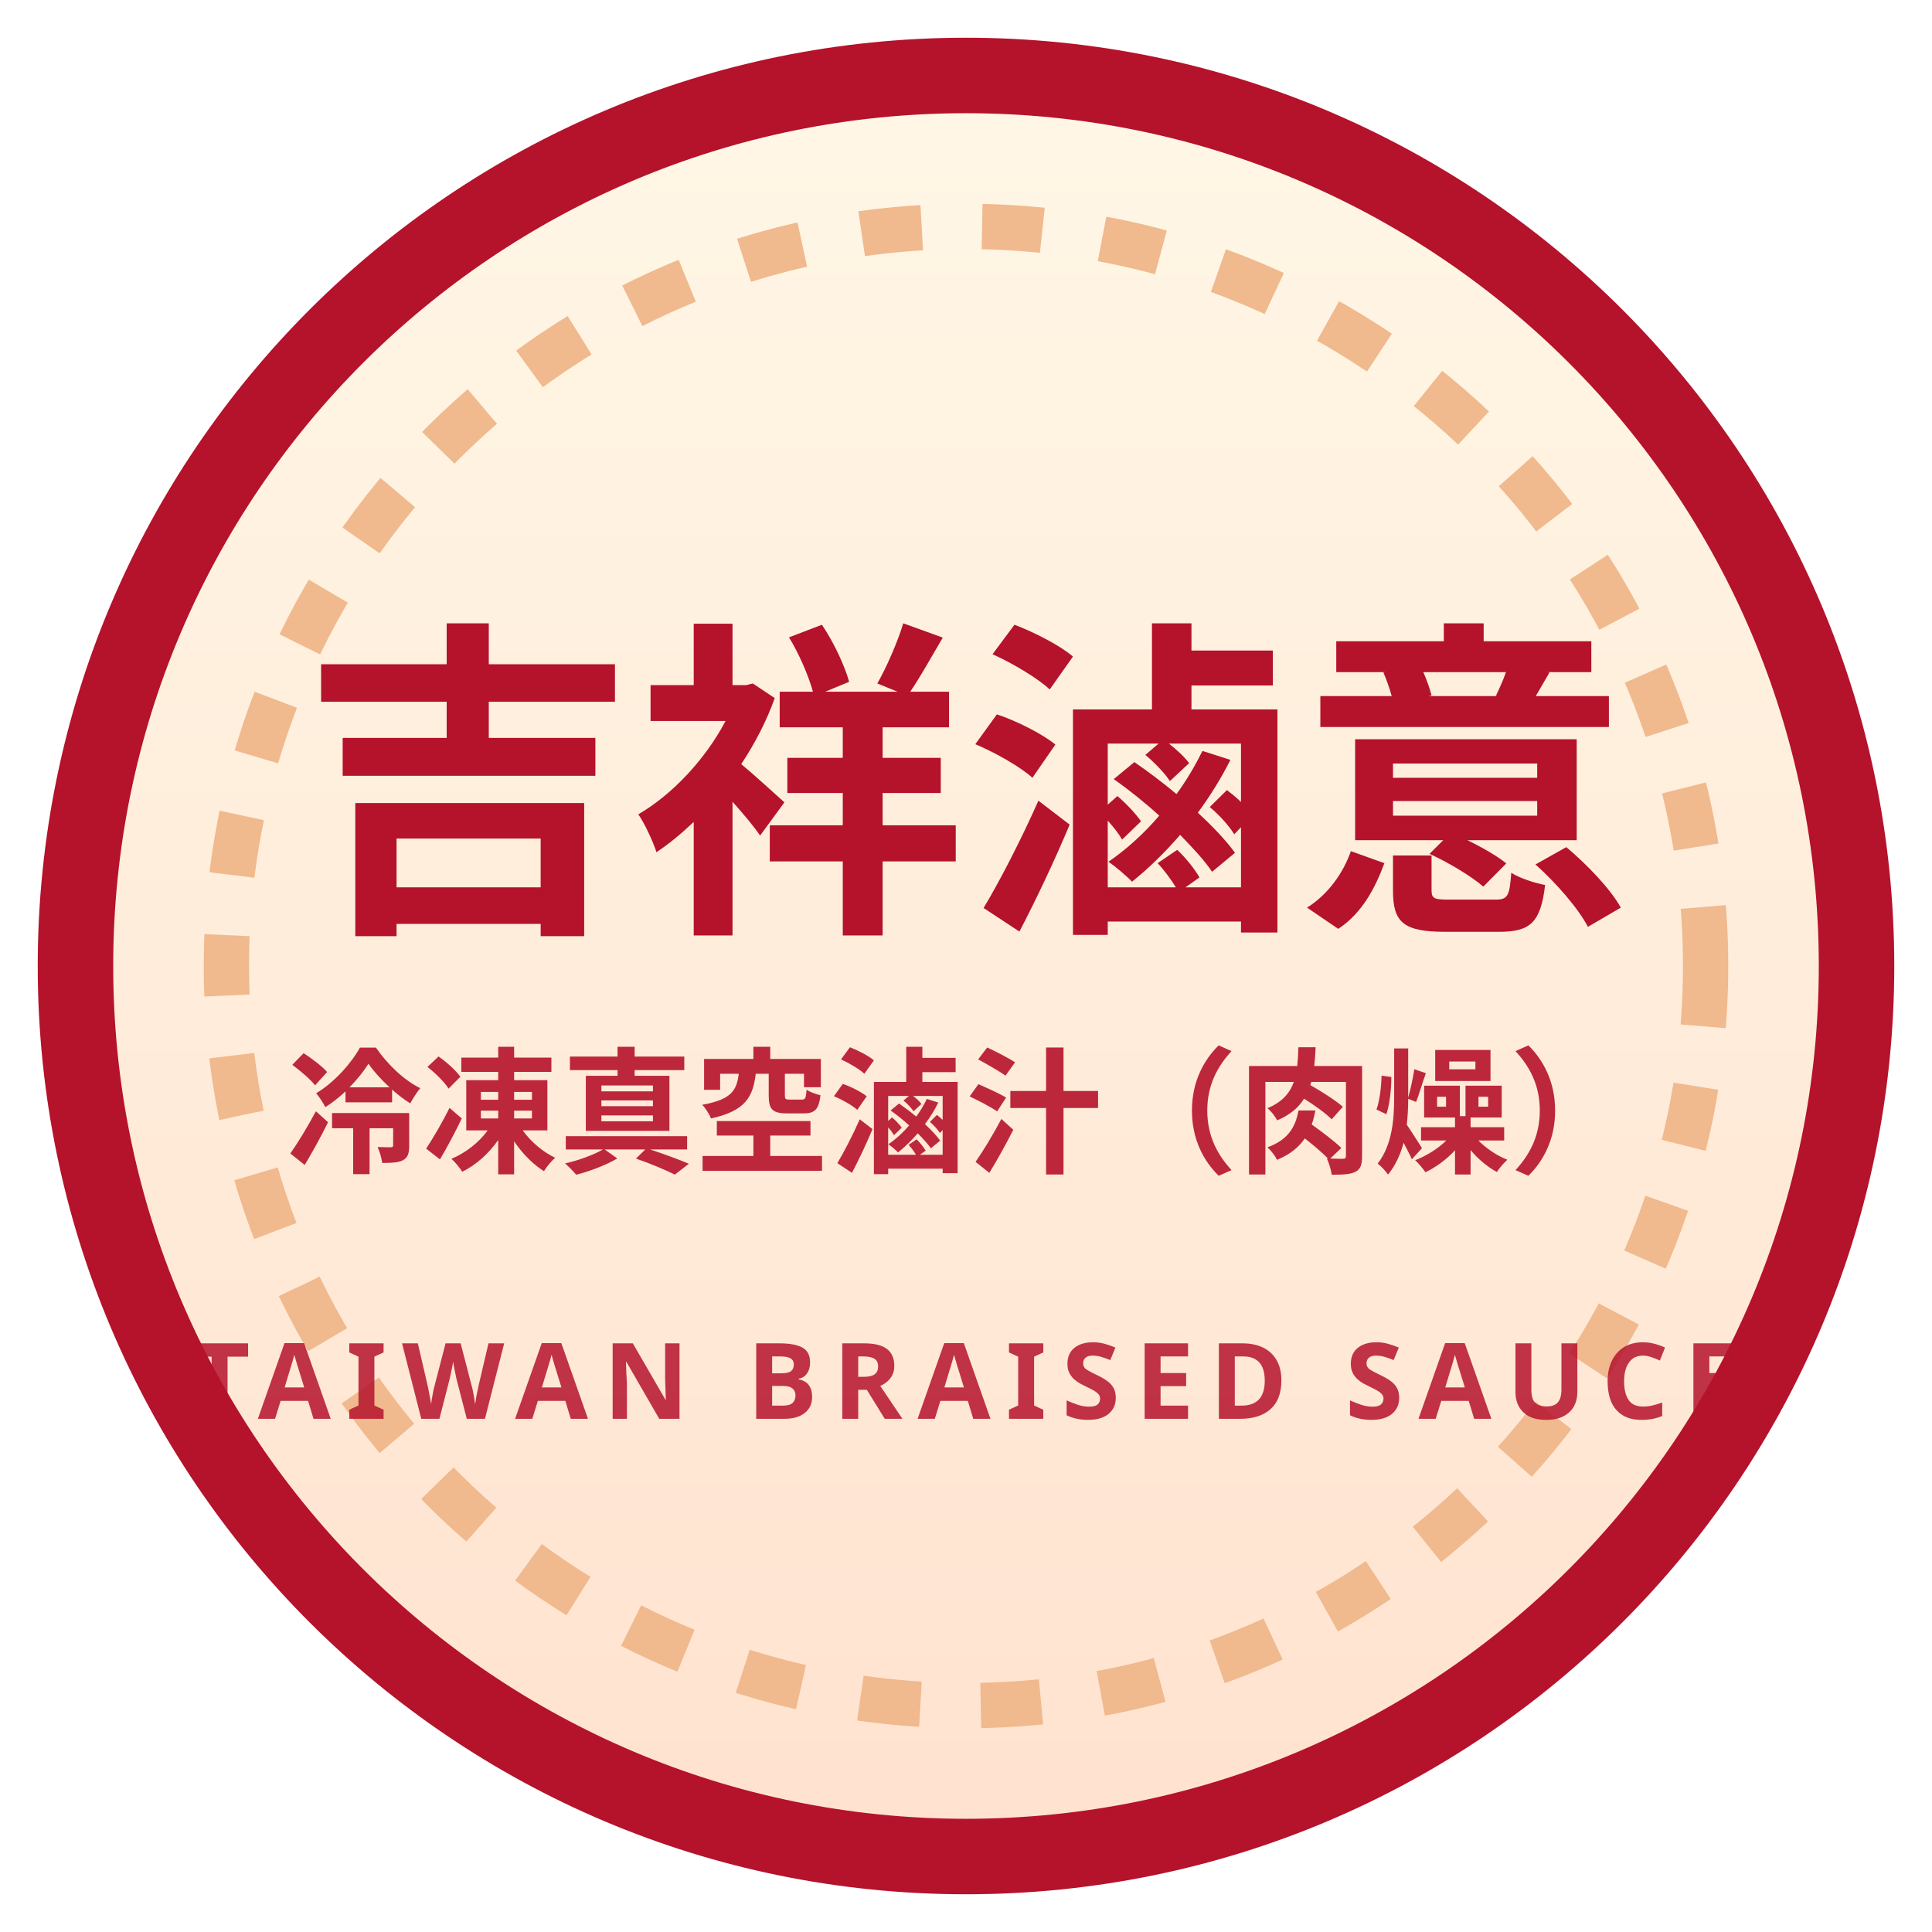
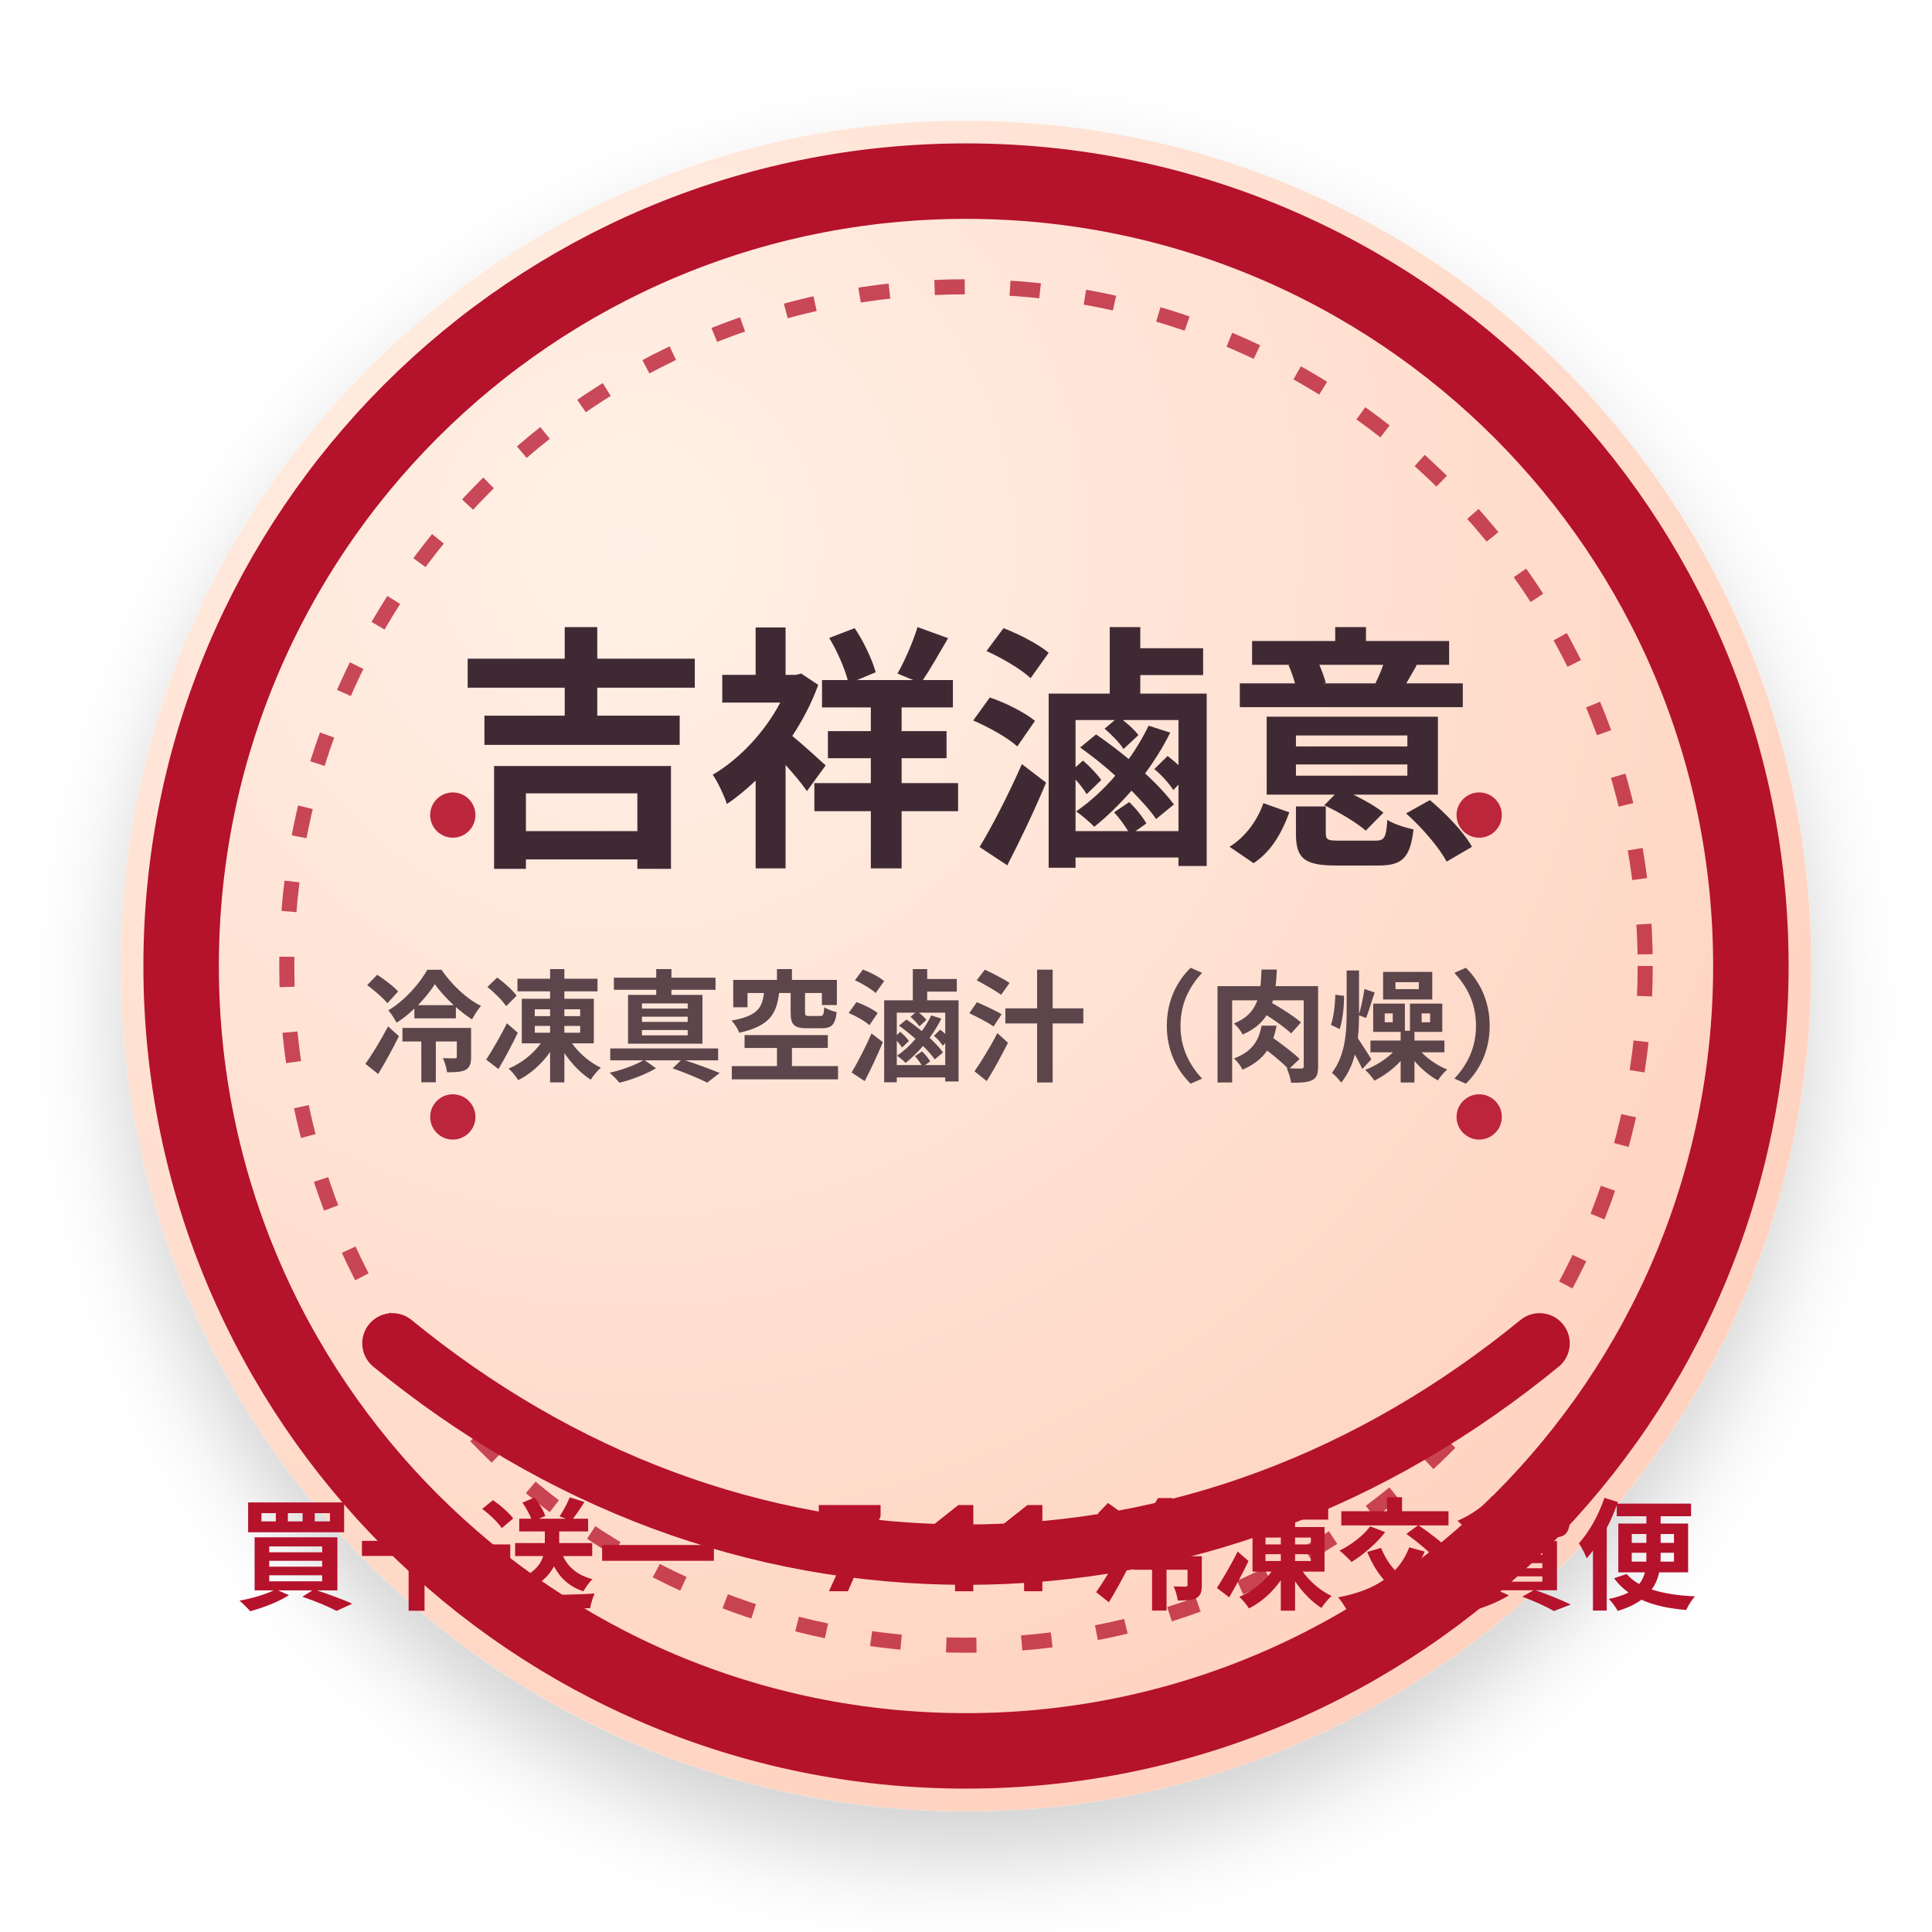
- <svg xmlns="http://www.w3.org/2000/svg" width="256" height="256" viewBox="0 0 256 256">
+ <svg xmlns="http://www.w3.org/2000/svg" viewBox="0 0 256 256" role="img" aria-label="吉祥滷意 圓章">
  <defs>
-     <linearGradient id="g" x1="0" y1="0" x2="0" y2="1">
-       <stop offset="0" stop-color="#fff7e6" />
-       <stop offset="1" stop-color="#ffe2cf" />
-     </linearGradient>
+     <radialGradient id="g" cx="30%" cy="25%" r="80%">
+       <stop offset="0" stop-color="#fff1e7" />
+       <stop offset="1" stop-color="#ffd2bf" />
+     </radialGradient>
+     <filter id="s" x="-20%" y="-20%" width="140%" height="140%">
+       <feDropShadow dx="0" dy="6" stdDeviation="6" flood-color="#000" flood-opacity="0.18" />
+     </filter>
  </defs>
-   <circle cx="128" cy="128" r="118" fill="url(#g)" stroke="#b5122b" stroke-width="10" />
-   <circle cx="128" cy="128" r="98" fill="none" stroke="#f0b98e" stroke-width="6" stroke-dasharray="8 8" />
-   <g fill="#b5122b" font-family="Noto Sans TC, sans-serif" text-anchor="middle">
-     <text x="128" y="120" font-size="44" font-weight="900">吉祥滷意</text>
-     <text x="128" y="154" font-size="18" font-weight="800" opacity="0.9">冷凍真空滷汁（肉燥）</text>
-     <text x="128" y="188" font-size="14" font-weight="900" opacity="0.85" letter-spacing="2">TAIWAN BRAISED SAUCE</text>
+   <circle cx="128" cy="128" r="112" fill="url(#g)" filter="url(#s)" />
+   <circle cx="128" cy="128" r="104" fill="none" stroke="#b5122b" stroke-width="10" />
+   <circle cx="128" cy="128" r="90" fill="none" stroke="#b5122b" stroke-width="2" stroke-dasharray="4 6" opacity="0.75" />
+   <g fill="#b5122b" opacity="0.9">
+     <circle cx="60" cy="108" r="3" />
+     <circle cx="196" cy="108" r="3" />
+     <circle cx="60" cy="148" r="3" />
+     <circle cx="196" cy="148" r="3" />
+   </g>
+   <g fill="#3f2a34" font-family="Noto Sans TC, system-ui, sans-serif" text-anchor="middle">
+     <text x="128" y="112" font-size="34" font-weight="900">吉祥滷意</text>
+     <text x="128" y="142" font-size="16" font-weight="800" opacity="0.85">冷凍真空滷汁（肉燥）</text>
+   </g>
+   <g>
+     <path d="M52 178c22 18 48 28 76 28s54-10 76-28" fill="none" stroke="#b5122b" stroke-width="8" stroke-linecap="round" />
+     <g fill="#b5122b" font-family="Noto Sans TC, system-ui, sans-serif" text-anchor="middle">
+       <text x="128" y="212" font-size="16" font-weight="900">買十送一 · 7-11 冷凍交貨便</text>
+     </g>
  </g>
</svg>
